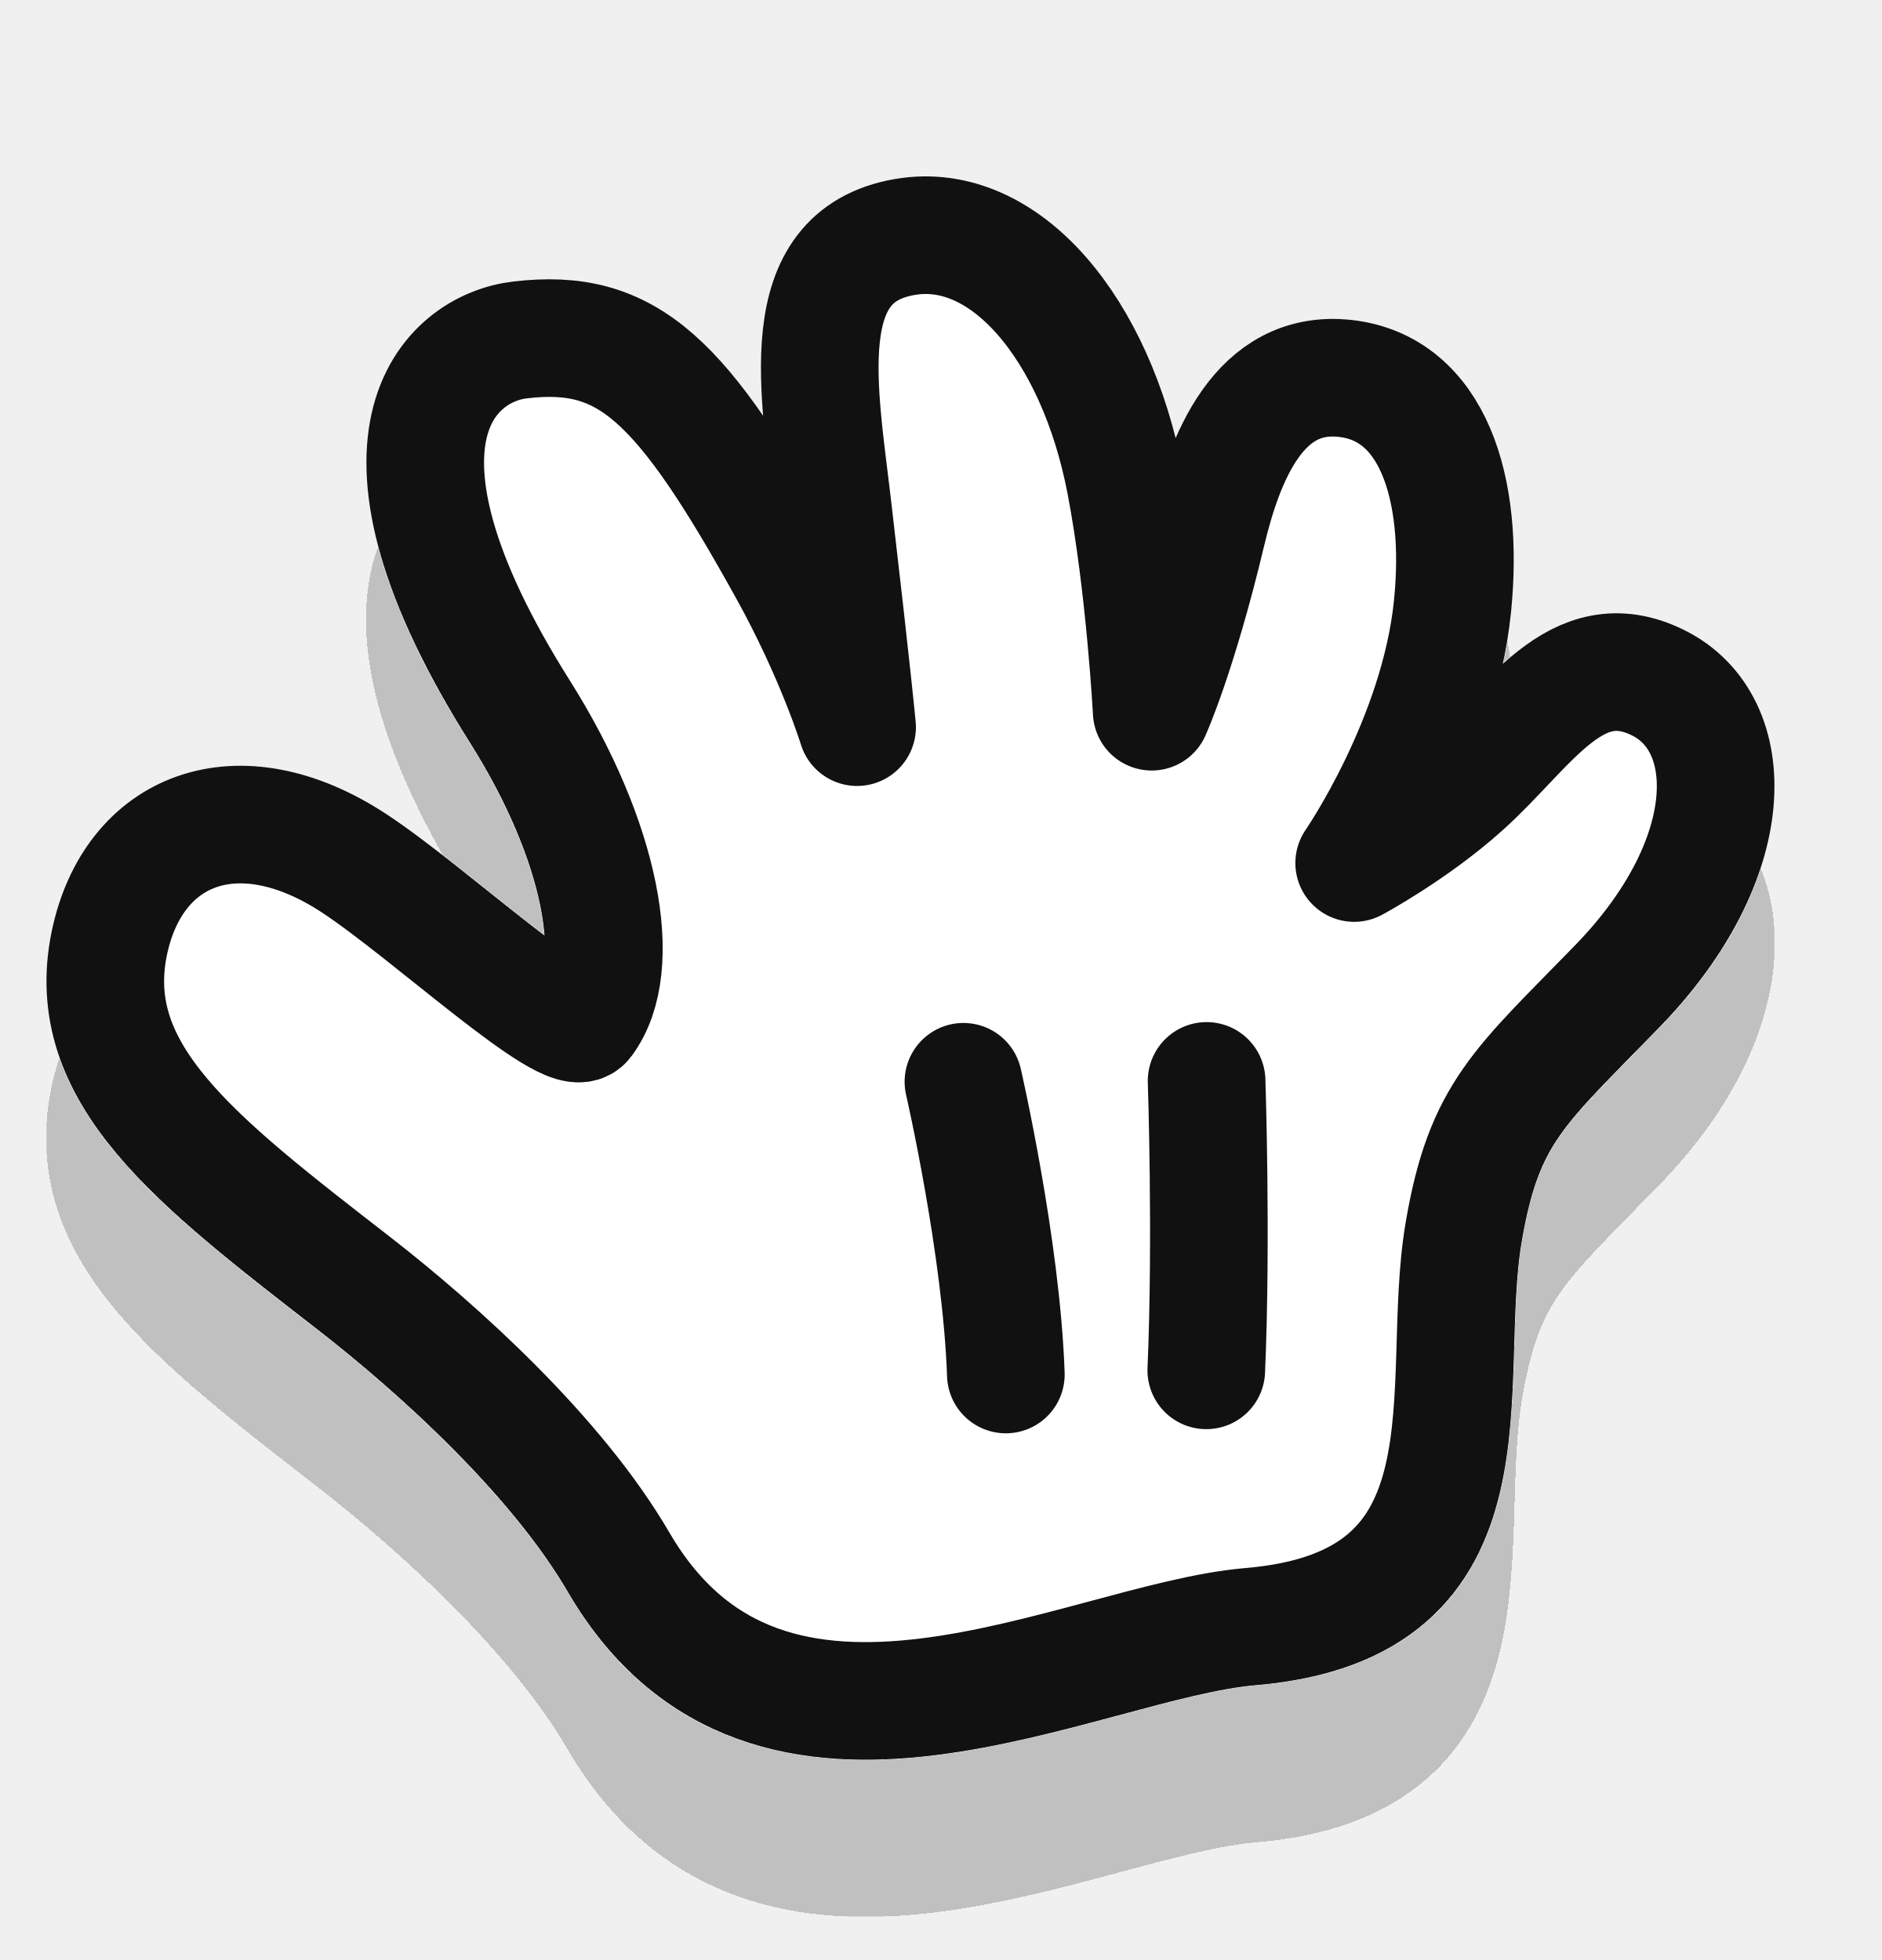
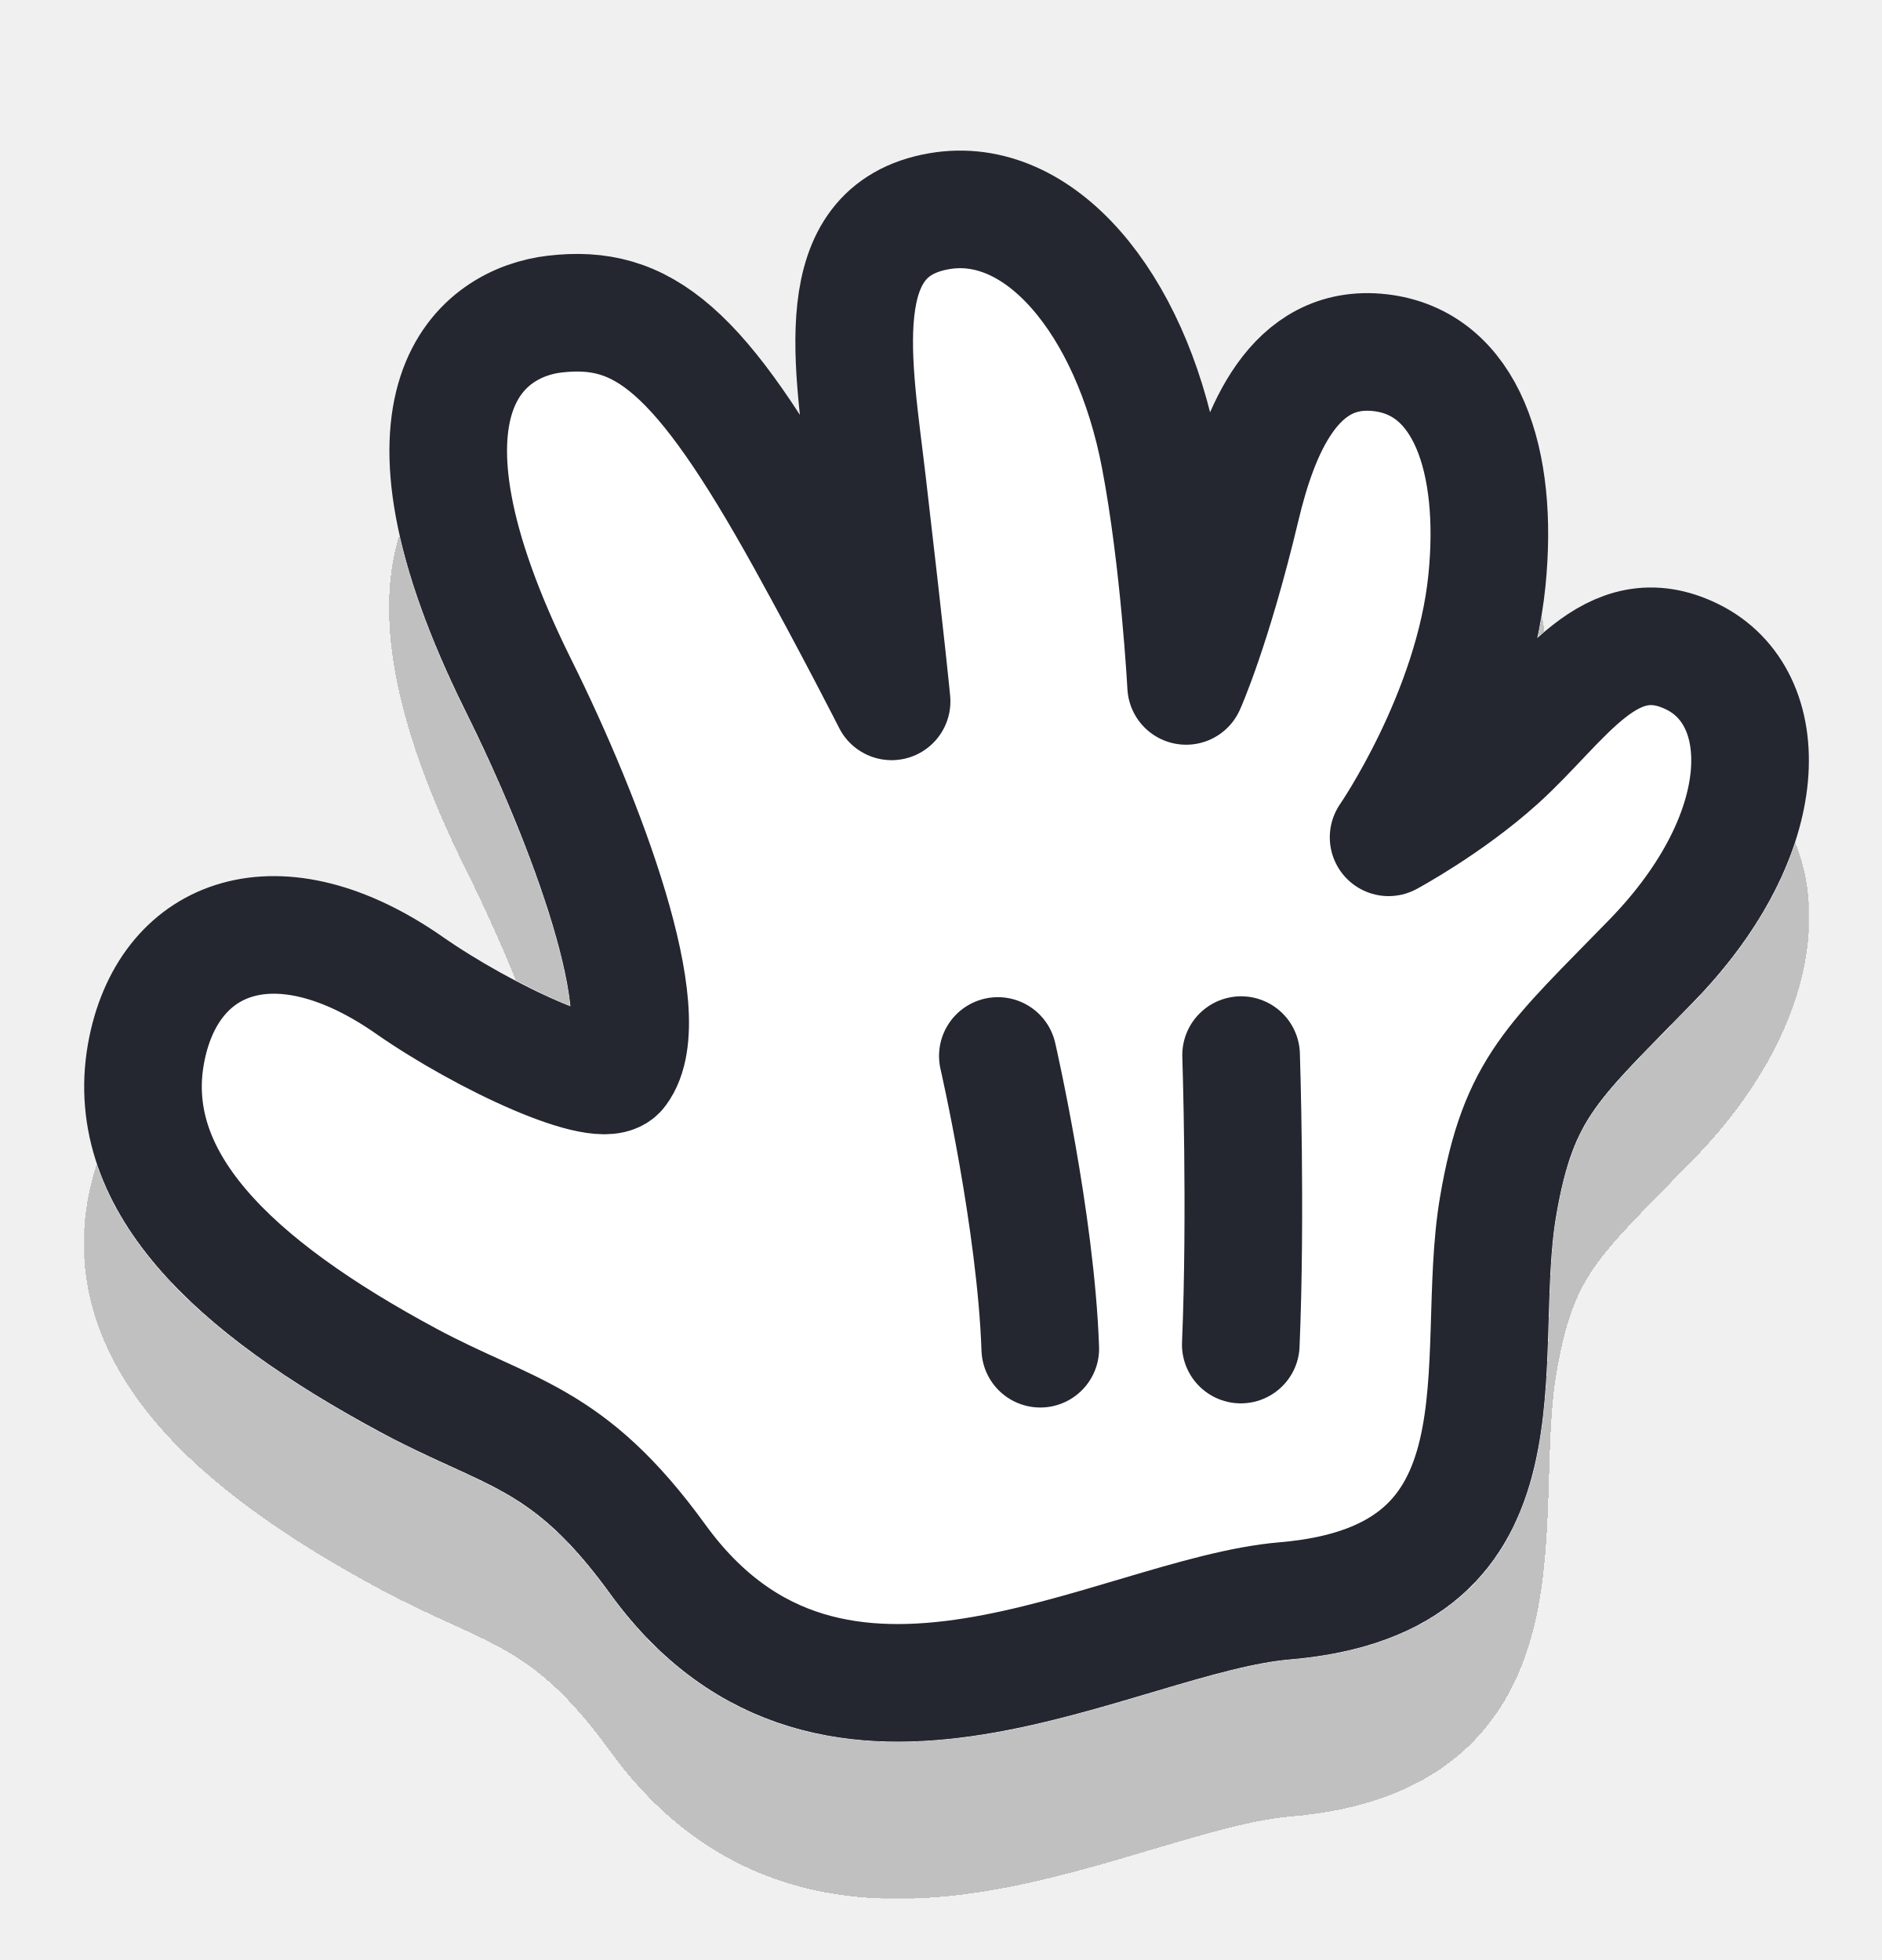
<svg xmlns="http://www.w3.org/2000/svg" width="24" height="25" viewBox="0 0 24 25" fill="none">
  <g filter="url(#filter0_d_540_1621)">
-     <path fill-rule="evenodd" clip-rule="evenodd" d="M6.631 4.336C8.01 4.173 8.692 4.827 10.046 7.272C10.653 8.369 10.93 9.275 10.93 9.275C10.93 9.275 10.878 8.698 10.622 6.501C10.445 4.973 10.1 3.271 11.537 3.023C12.816 2.802 13.975 4.193 14.351 6.158C14.602 7.474 14.687 9.078 14.687 9.078C14.687 9.078 15.021 8.34 15.39 6.793C15.617 5.841 16.055 4.705 17.155 4.827C18.265 4.951 18.676 6.209 18.523 7.732C18.351 9.441 17.269 11.008 17.269 11.008C17.269 11.008 18.027 10.602 18.665 10.028C19.501 9.275 20.095 8.191 21.142 8.707C22.19 9.223 22.206 10.951 20.625 12.579C19.376 13.864 18.924 14.192 18.665 15.718C18.331 17.682 19.191 20.474 15.945 20.748C13.785 20.931 9.813 23.228 7.888 19.925C7.101 18.575 5.612 17.223 4.511 16.367C2.476 14.788 1.05 13.696 1.394 12.031C1.697 10.573 3.029 10.038 4.511 11.008C5.473 11.639 7.246 13.299 7.45 13.026C7.971 12.329 7.672 10.729 6.631 9.078C4.43 5.589 5.738 4.441 6.631 4.336Z" fill="white" />
-     <path fill-rule="evenodd" clip-rule="evenodd" d="M6.631 4.336C8.01 4.173 8.692 4.827 10.046 7.272C10.653 8.369 10.93 9.275 10.93 9.275C10.93 9.275 10.878 8.698 10.622 6.501C10.445 4.973 10.1 3.271 11.537 3.023C12.816 2.802 13.975 4.193 14.351 6.158C14.602 7.474 14.687 9.078 14.687 9.078C14.687 9.078 15.021 8.34 15.39 6.793C15.617 5.841 16.055 4.705 17.155 4.827C18.265 4.951 18.676 6.209 18.523 7.732C18.351 9.441 17.269 11.008 17.269 11.008C17.269 11.008 18.027 10.602 18.665 10.028C19.501 9.275 20.095 8.191 21.142 8.707C22.19 9.223 22.206 10.951 20.625 12.579C19.376 13.864 18.924 14.192 18.665 15.718C18.331 17.682 19.191 20.474 15.945 20.748C13.785 20.931 9.813 23.228 7.888 19.925C7.101 18.575 5.612 17.223 4.511 16.367C2.476 14.788 1.05 13.696 1.394 12.031C1.697 10.573 3.029 10.038 4.511 11.008C5.473 11.639 7.246 13.299 7.45 13.026C7.971 12.329 7.672 10.729 6.631 9.078C4.43 5.589 5.738 4.441 6.631 4.336Z" stroke="#111111" stroke-width="1.5" stroke-miterlimit="1.5" stroke-linecap="round" stroke-linejoin="round" />
+     <path fill-rule="evenodd" clip-rule="evenodd" d="M7.07 4.007C8.195 3.874 8.92 4.441 10.274 6.885C10.881 7.982 11.37 8.946 11.37 8.946C11.37 8.946 11.317 8.369 11.061 6.172C10.884 4.644 10.539 2.942 11.977 2.694C13.256 2.473 14.415 3.864 14.79 5.829C15.041 7.145 15.126 8.749 15.126 8.749C15.126 8.749 15.46 8.011 15.829 6.464C16.056 5.512 16.495 4.376 17.595 4.498C18.704 4.622 19.115 5.88 18.962 7.403C18.791 9.112 17.708 10.68 17.708 10.68C17.708 10.68 18.466 10.273 19.104 9.699C19.94 8.946 20.534 7.862 21.582 8.378C22.629 8.894 22.645 10.622 21.064 12.25C19.816 13.535 19.363 13.863 19.104 15.389C18.77 17.353 19.63 20.145 16.384 20.419C14.224 20.602 10.631 22.982 8.388 19.887C7.246 18.311 6.503 18.302 5.218 17.612C2.949 16.393 1.53 15.034 1.875 13.37C2.177 11.911 3.551 11.404 5.218 12.566C6.186 13.241 7.681 13.93 7.886 13.656C8.407 12.959 7.473 10.476 6.615 8.749C4.781 5.054 6.177 4.112 7.07 4.007Z" fill="white" />
+     <path fill-rule="evenodd" clip-rule="evenodd" d="M7.07 4.007C8.195 3.874 8.92 4.441 10.274 6.885C10.881 7.982 11.37 8.946 11.37 8.946C11.37 8.946 11.317 8.369 11.061 6.172C10.884 4.644 10.539 2.942 11.977 2.694C13.256 2.473 14.415 3.864 14.79 5.829C15.041 7.145 15.126 8.749 15.126 8.749C15.126 8.749 15.46 8.011 15.829 6.464C16.056 5.512 16.495 4.376 17.595 4.498C18.704 4.622 19.115 5.88 18.962 7.403C18.791 9.112 17.708 10.68 17.708 10.68C17.708 10.68 18.466 10.273 19.104 9.699C19.94 8.946 20.534 7.862 21.582 8.378C22.629 8.894 22.645 10.622 21.064 12.25C19.816 13.535 19.363 13.863 19.104 15.389C18.77 17.353 19.63 20.145 16.384 20.419C14.224 20.602 10.631 22.982 8.388 19.887C7.246 18.311 6.503 18.302 5.218 17.612C2.949 16.393 1.53 15.034 1.875 13.37C2.177 11.911 3.551 11.404 5.218 12.566C6.186 13.241 7.681 13.93 7.886 13.656C8.407 12.959 7.473 10.476 6.615 8.749C4.781 5.054 6.177 4.112 7.07 4.007Z" stroke="#242630" stroke-width="1.5" stroke-miterlimit="1.5" stroke-linecap="round" stroke-linejoin="round" />
  </g>
-   <path d="M12.286 13.798C12.286 13.798 12.771 15.908 12.827 17.532" stroke="#111111" stroke-width="1.5" stroke-miterlimit="1.5" stroke-linecap="round" stroke-linejoin="round" />
-   <path d="M15.387 13.787C15.387 13.787 15.455 15.796 15.383 17.479" stroke="#111111" stroke-width="1.5" stroke-miterlimit="1.5" stroke-linecap="round" stroke-linejoin="round" />
+   <path d="M12.725 13.469C12.725 13.469 13.21 15.579 13.266 17.203" stroke="#242630" stroke-width="1.5" stroke-miterlimit="1.5" stroke-linecap="round" stroke-linejoin="round" />
+   <path d="M15.827 13.458C15.827 13.458 15.894 15.467 15.823 17.15" stroke="#242630" stroke-width="1.5" stroke-miterlimit="1.5" stroke-linecap="round" stroke-linejoin="round" />
  <defs>
-     <filter id="filter0_d_540_1621" x="0.593" y="2.249" width="22.035" height="22.196" filterUnits="userSpaceOnUse" color-interpolation-filters="sRGB">
+     <filter id="filter0_d_540_1621" x="1.073" y="1.921" width="21.994" height="22.295" filterUnits="userSpaceOnUse" color-interpolation-filters="sRGB">
      <feFlood flood-opacity="0" result="BackgroundImageFix" />
      <feColorMatrix in="SourceAlpha" type="matrix" values="0 0 0 0 0 0 0 0 0 0 0 0 0 0 0 0 0 0 127 0" result="hardAlpha" />
      <feOffset dy="2" />
      <feComposite in2="hardAlpha" operator="out" />
      <feColorMatrix type="matrix" values="0 0 0 0 0 0 0 0 0 0 0 0 0 0 0 0 0 0 0.2 0" />
      <feBlend mode="normal" in2="BackgroundImageFix" result="effect1_dropShadow_540_1621" />
      <feBlend mode="normal" in="SourceGraphic" in2="effect1_dropShadow_540_1621" result="shape" />
    </filter>
  </defs>
</svg>
